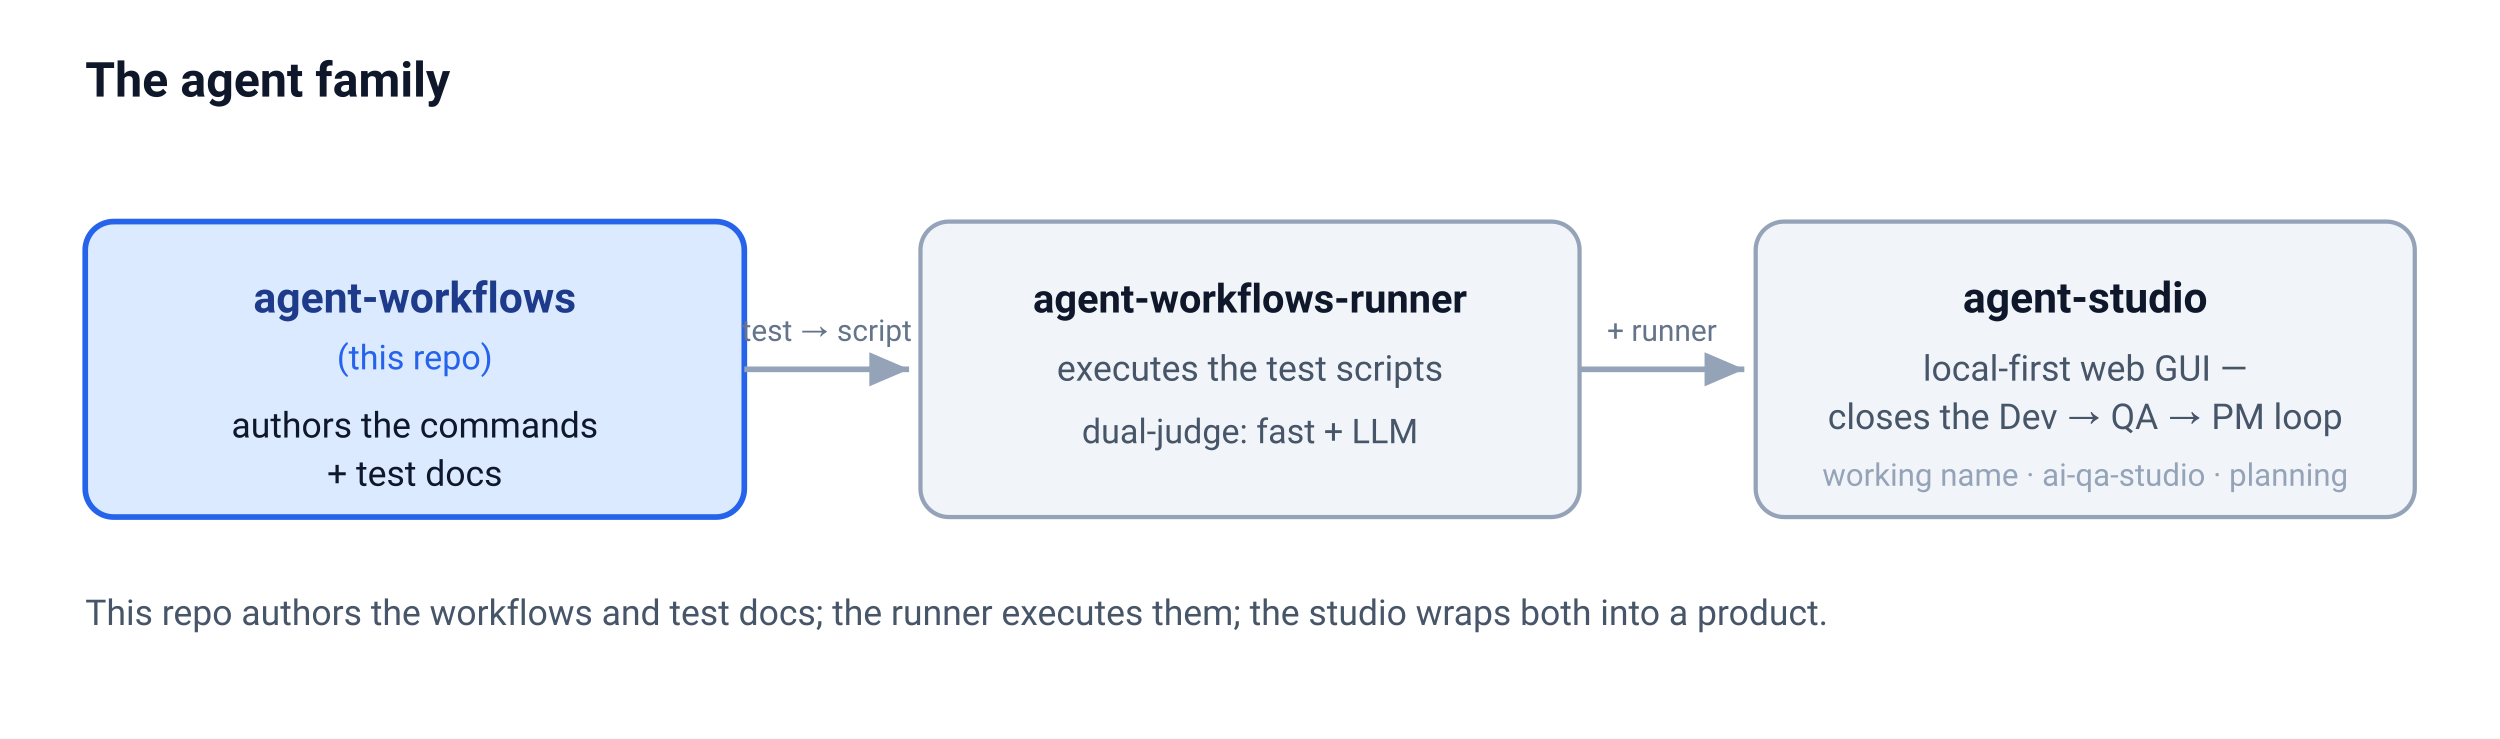
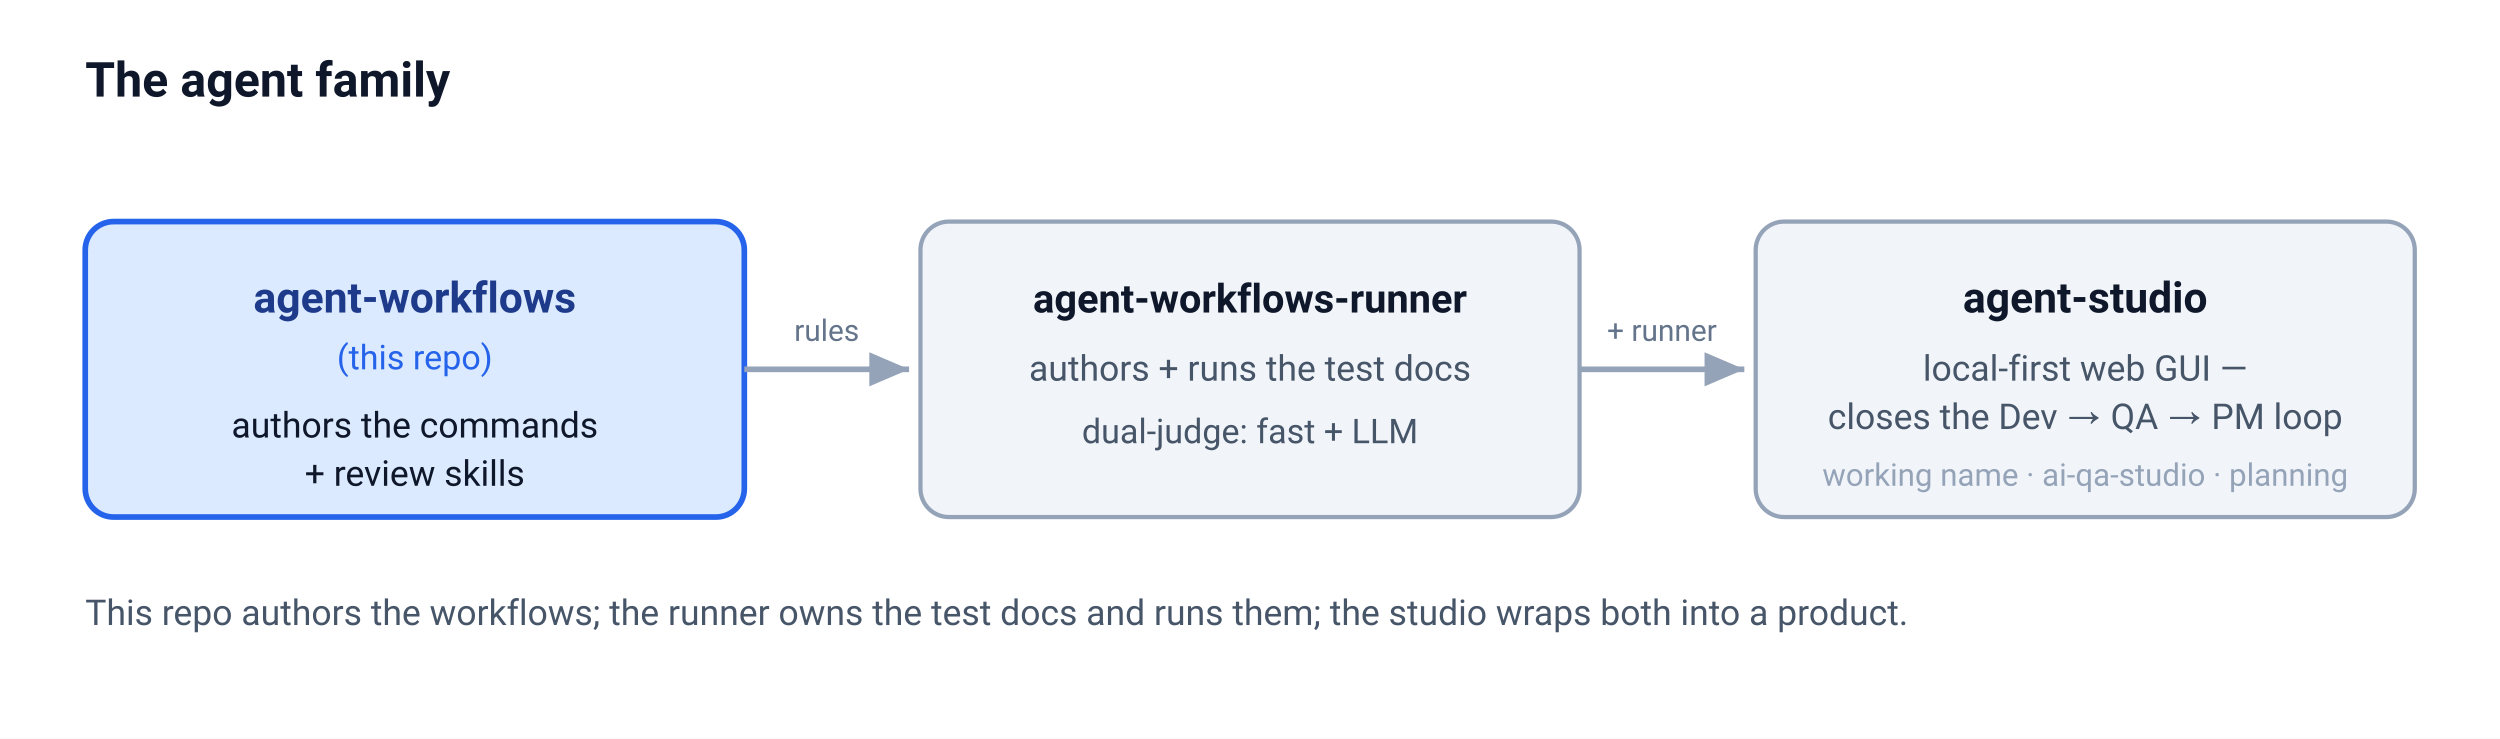
<svg xmlns="http://www.w3.org/2000/svg" viewBox="0 0 880 260" font-family="ui-sans-serif, -apple-system, 'Segoe UI', Roboto, Helvetica, Arial, sans-serif">
  <rect width="880" height="260" fill="#ffffff" />
  <defs>
    <marker id="a" markerWidth="9" markerHeight="9" refX="7" refY="3" orient="auto" markerUnits="strokeWidth">
      <path d="M0,0 L7,3 L0,6 Z" fill="#94a3b8" />
    </marker>
  </defs>
  <text x="30" y="34" font-size="17" font-weight="700" fill="#0f172a">The agent family</text>
  <rect x="30" y="78" width="232" height="104" rx="10" fill="#dbeafe" stroke="#2563eb" stroke-width="2" />
  <text x="146" y="110" text-anchor="middle" font-size="15" font-weight="700" fill="#1e3a8a">agent-workflows</text>
  <text x="146" y="130" text-anchor="middle" font-size="12" fill="#2563eb">(this repo)</text>
  <text x="146" y="154" text-anchor="middle" font-size="12.5" fill="#0f172a">authors the commands</text>
-   <text x="146" y="171" text-anchor="middle" font-size="12.5" fill="#0f172a">+ test docs</text>
+   <text x="146" y="171" text-anchor="middle" font-size="12.5" fill="#0f172a">+ review skills</text>
  <line x1="262" y1="130" x2="320" y2="130" stroke="#94a3b8" stroke-width="2" marker-end="url(#a)" />
-   <text x="291" y="120" text-anchor="middle" font-size="10.5" fill="#64748b">test → script</text>
+   <text x="291" y="120" text-anchor="middle" font-size="10.5" fill="#64748b">rules</text>
  <rect x="324" y="78" width="232" height="104" rx="10" fill="#f1f5f9" stroke="#94a3b8" stroke-width="1.5" />
  <text x="440" y="110" text-anchor="middle" font-size="14" font-weight="700" fill="#0f172a">agent-workflows-runner</text>
-   <text x="440" y="134" text-anchor="middle" font-size="12.5" fill="#475569">executes the test scripts</text>
+   <text x="440" y="134" text-anchor="middle" font-size="12.5" fill="#475569">authors + runs the test docs</text>
  <text x="440" y="156" text-anchor="middle" font-size="12" fill="#475569">dual-judge: fast + LLM</text>
  <line x1="556" y1="130" x2="614" y2="130" stroke="#94a3b8" stroke-width="2" marker-end="url(#a)" />
  <text x="585" y="120" text-anchor="middle" font-size="10.5" fill="#64748b">+ runner</text>
  <rect x="618" y="78" width="232" height="104" rx="10" fill="#f1f5f9" stroke="#94a3b8" stroke-width="1.5" />
  <text x="734" y="110" text-anchor="middle" font-size="15" font-weight="700" fill="#0f172a">agent-studio</text>
  <text x="734" y="134" text-anchor="middle" font-size="12.5" fill="#475569">local-first web GUI —</text>
  <text x="734" y="151" text-anchor="middle" font-size="12.5" fill="#475569">closes the Dev → QA → PM loop</text>
  <text x="734" y="171" text-anchor="middle" font-size="11" fill="#94a3b8">working name · ai-qa-studio · planning</text>
-   <text x="30" y="220" font-size="12.5" fill="#475569">This repo authors the workflows and test docs; the runner executes them; the studio wraps both into a product.</text>
+   <text x="30" y="220" font-size="12.5" fill="#475569">This repo authors the workflows; the runner owns the test docs and runs them; the studio wraps both into a product.</text>
</svg>
